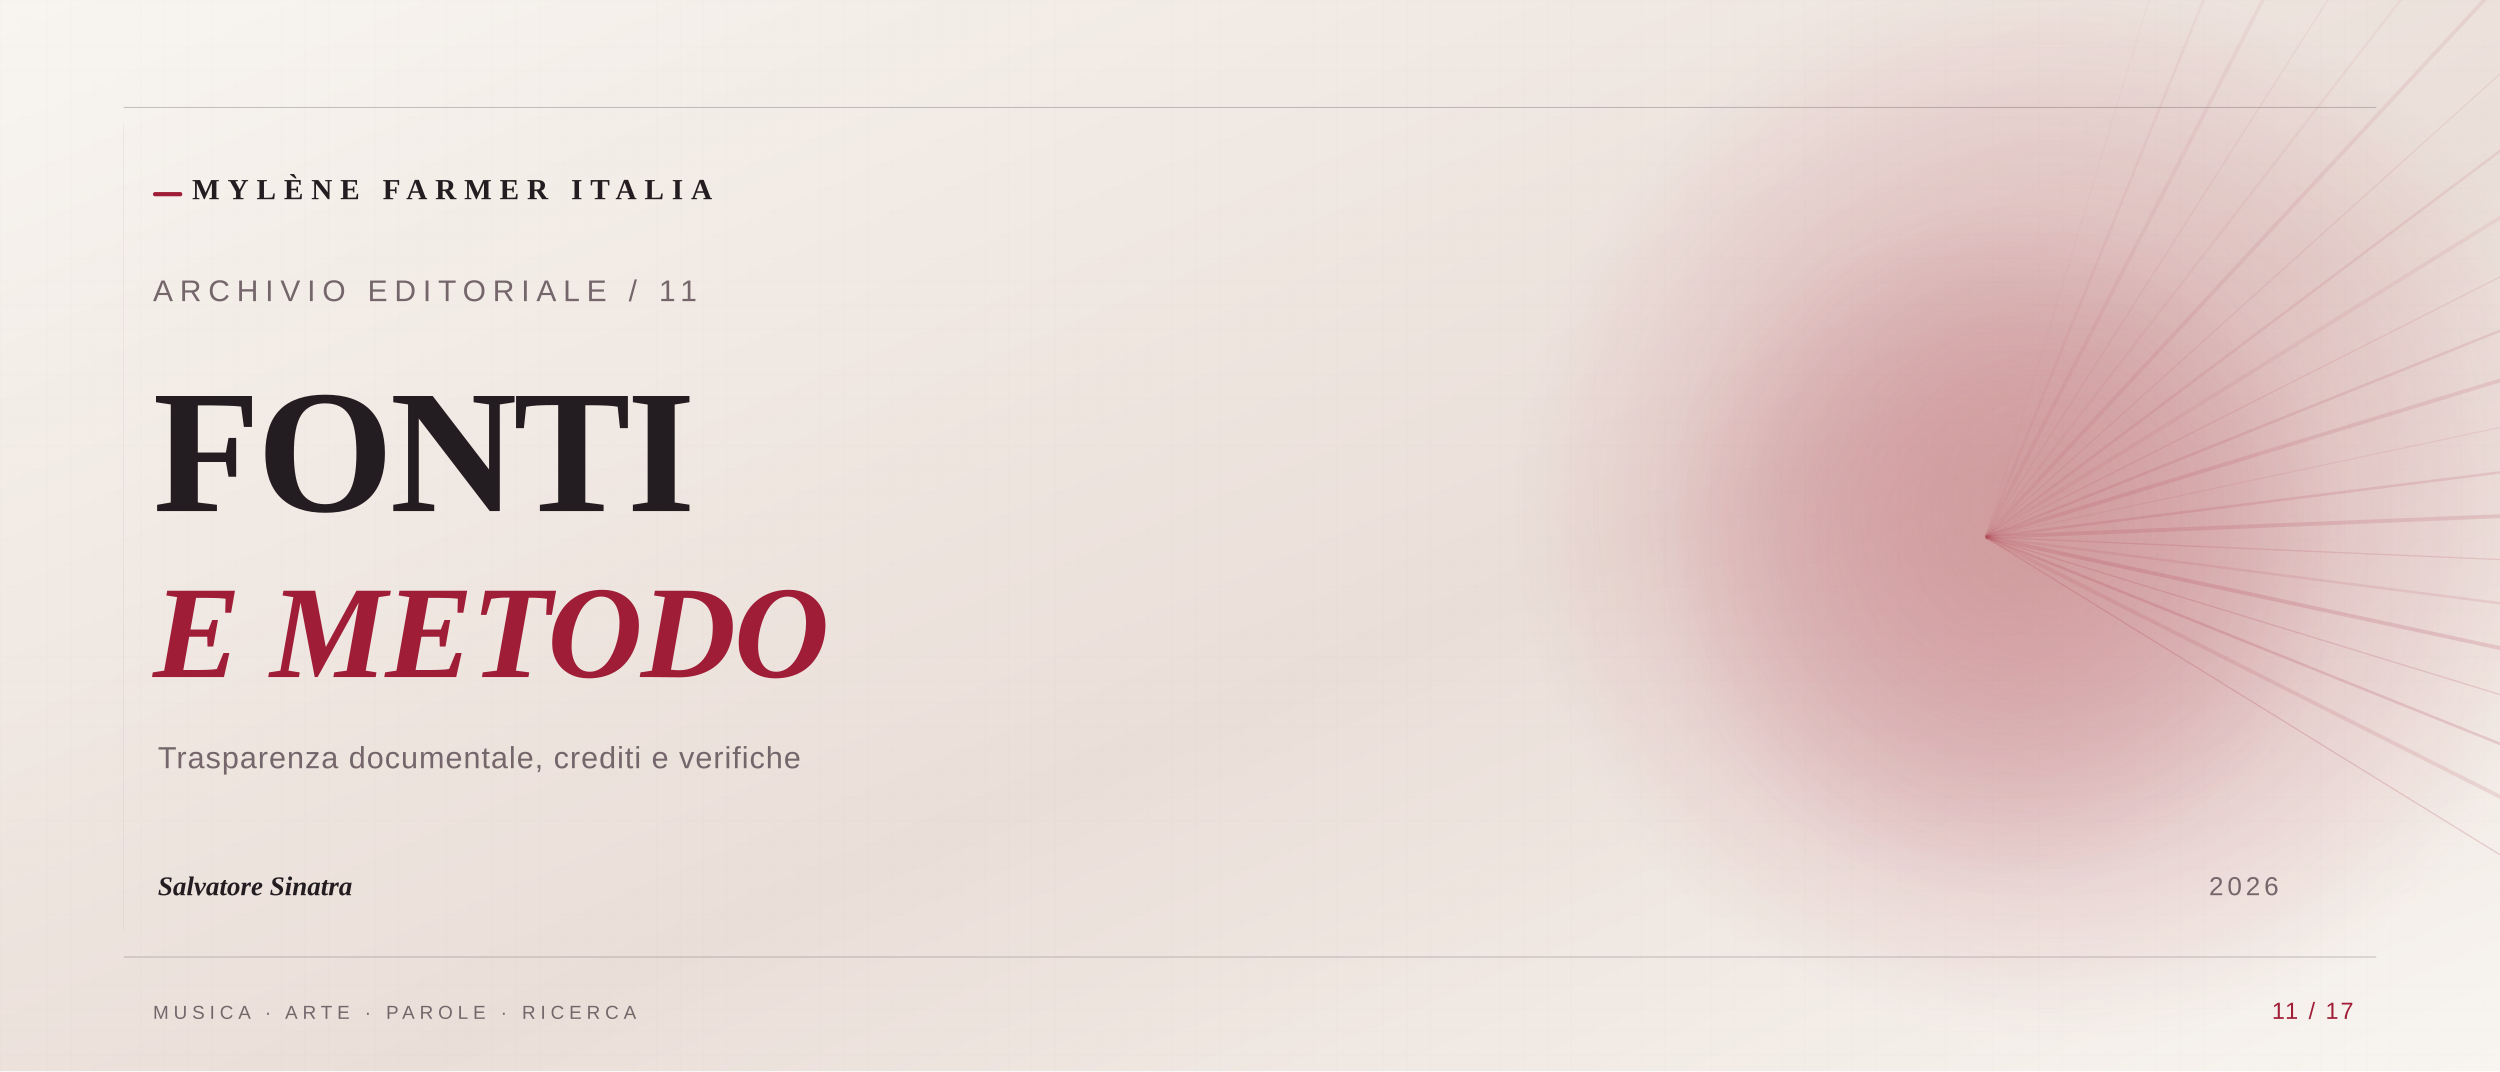
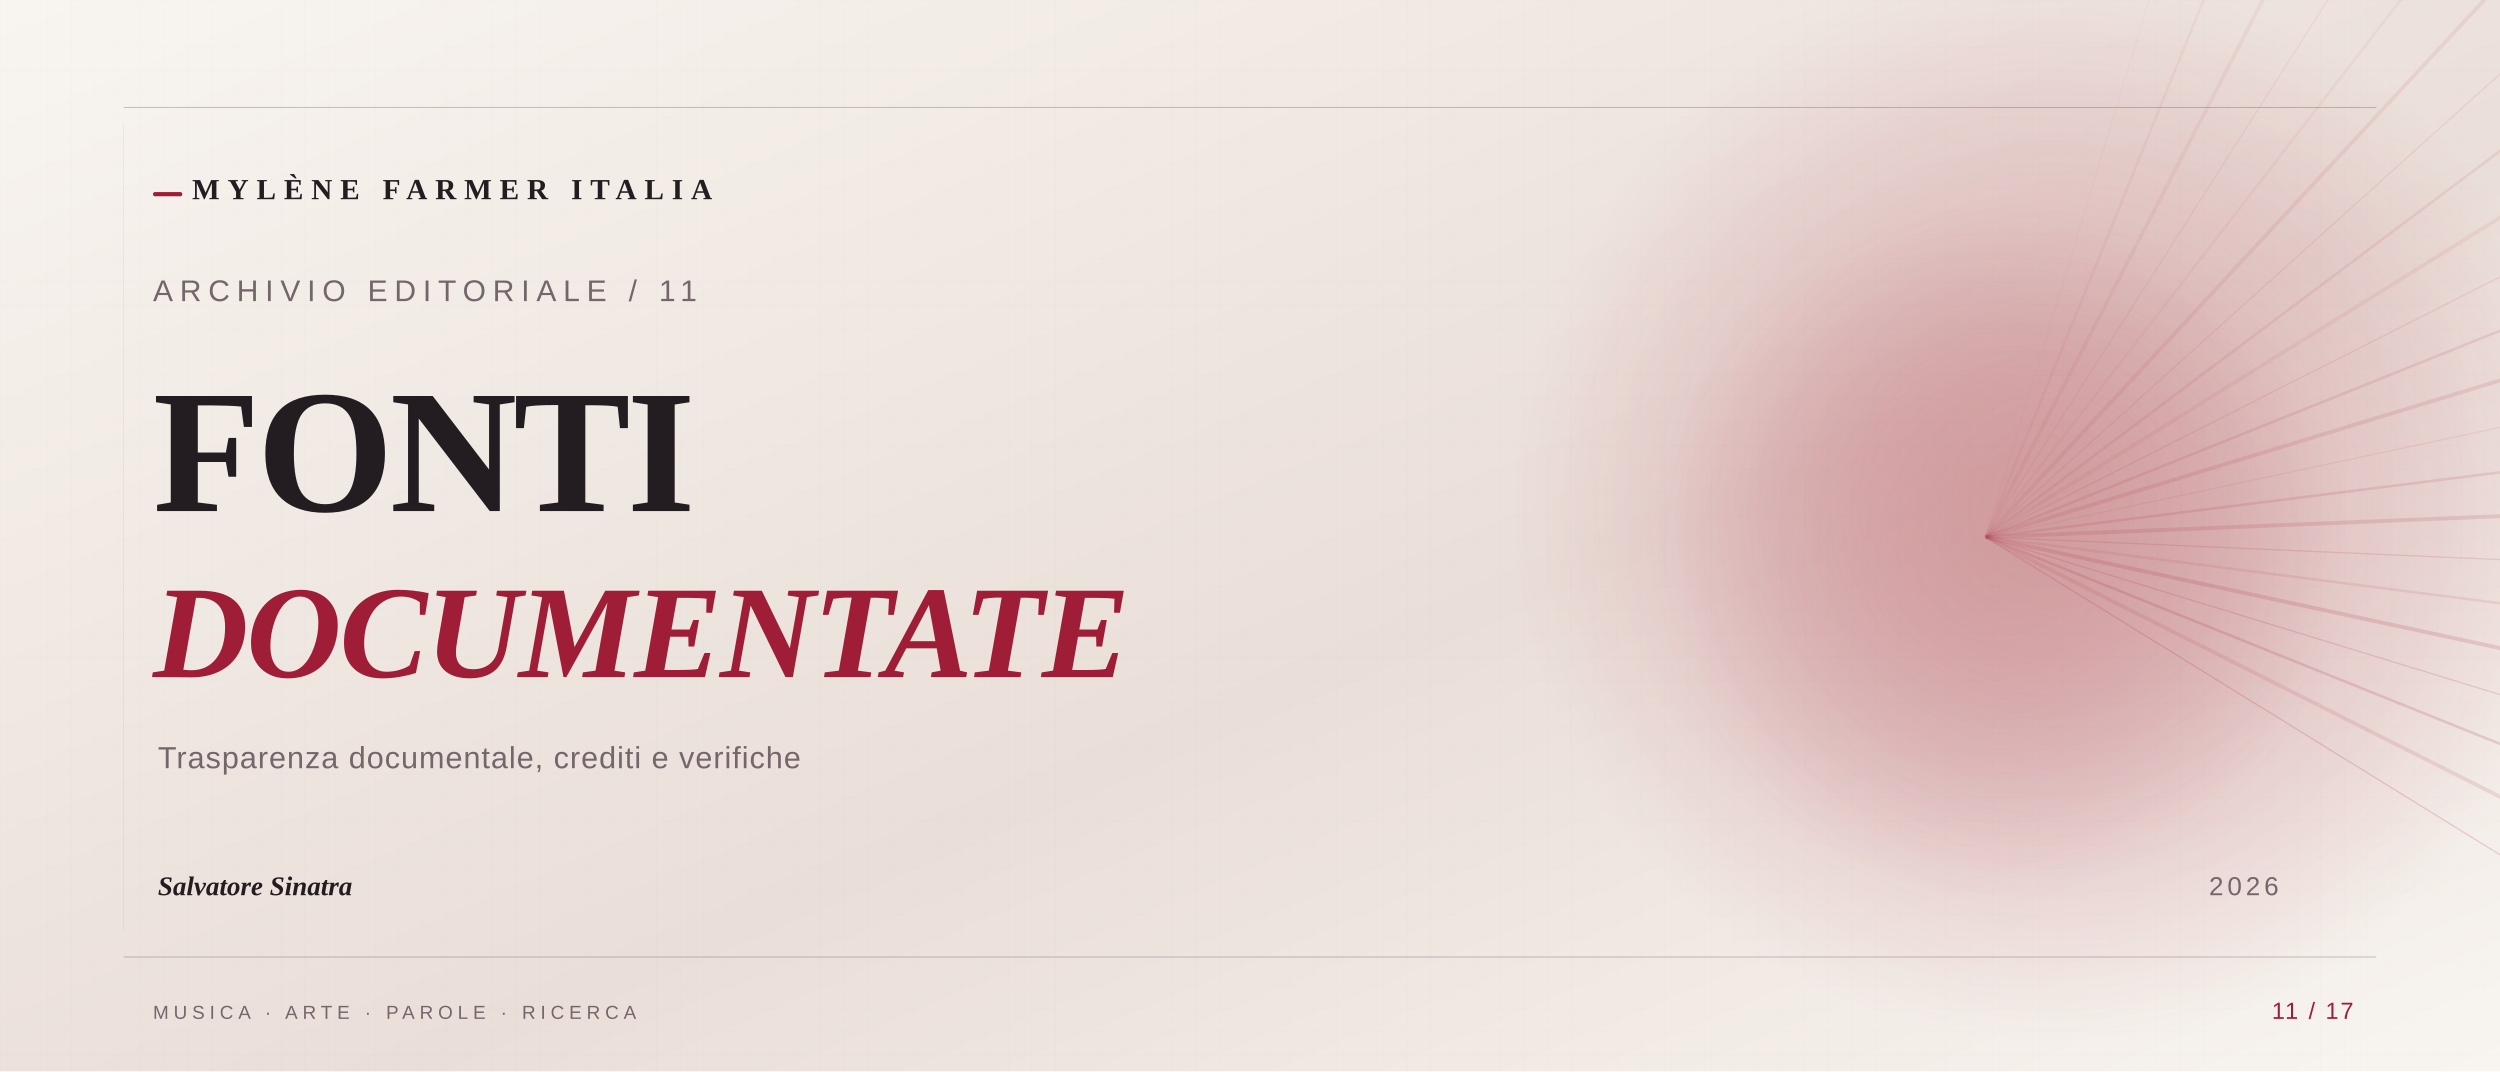
- <svg xmlns="http://www.w3.org/2000/svg" width="7680" height="3291" viewBox="0 0 7680 3291" role="img" aria-label="Banner editoriale FONTI E METODO — Mylène Farmer Italia">
+ <svg xmlns="http://www.w3.org/2000/svg" width="7680" height="3291" viewBox="0 0 7680 3291" role="img" aria-label="Banner editoriale FONTI DOCUMENTATE — Mylène Farmer Italia">
  <defs>
    <linearGradient id="base" x1="0" y1="0" x2="1" y2="1">
      <stop offset="0" stop-color="#f8f5f0" />
      <stop offset=".58" stop-color="#eaded8" />
      <stop offset="1" stop-color="#f8f5f0" />
    </linearGradient>
    <radialGradient id="orb" cx="50%" cy="50%" r="50%">
      <stop offset="0" stop-color="#b75c64" stop-opacity=".55" />
      <stop offset=".65" stop-color="#9f1d36" stop-opacity=".19" />
      <stop offset="1" stop-color="#9f1d36" stop-opacity="0" />
    </radialGradient>
    <linearGradient id="ribbon" x1="0" y1="0" x2="1" y2="1">
      <stop offset="0" stop-color="#9f1d36" stop-opacity="0" />
      <stop offset=".5" stop-color="#9f1d36" stop-opacity=".75" />
      <stop offset="1" stop-color="#b75c64" stop-opacity="0" />
    </linearGradient>
    <pattern id="micro" width="72" height="72" patternUnits="userSpaceOnUse">
      <path d="M72 0H0V72" fill="none" stroke="#231d21" stroke-width="1" opacity=".045" />
    </pattern>
  </defs>
  <rect width="7680" height="3291" fill="url(#base)" />
  <rect width="7680" height="3291" fill="url(#micro)" />
  <circle cx="6300" cy="1550" r="1660" fill="url(#orb)" opacity=".62" />
  <path d="M 6100 1650 L 7060 -1508" stroke="#b75c64" stroke-width="4" opacity="0.050" />
  <path d="M 6100 1650 L 7328 -1377" stroke="#9f1d36" stroke-width="8" opacity="0.056" />
  <path d="M 6100 1650 L 7585 -1228" stroke="#9f1d36" stroke-width="12" opacity="0.062" />
  <path d="M 6100 1650 L 7828 -1063" stroke="#9f1d36" stroke-width="4" opacity="0.068" />
  <path d="M 6100 1650 L 8056 -882" stroke="#b75c64" stroke-width="8" opacity="0.074" />
  <path d="M 6100 1650 L 8269 -687" stroke="#9f1d36" stroke-width="12" opacity="0.080" />
  <path d="M 6100 1650 L 8464 -479" stroke="#9f1d36" stroke-width="4" opacity="0.086" />
  <path d="M 6100 1650 L 8641 -258" stroke="#9f1d36" stroke-width="8" opacity="0.092" />
  <path d="M 6100 1650 L 8798 -26" stroke="#b75c64" stroke-width="12" opacity="0.098" />
  <path d="M 6100 1650 L 8935 216" stroke="#9f1d36" stroke-width="4" opacity="0.104" />
  <path d="M 6100 1650 L 9051 466" stroke="#9f1d36" stroke-width="8" opacity="0.110" />
  <path d="M 6100 1650 L 9146 722" stroke="#9f1d36" stroke-width="12" opacity="0.116" />
  <path d="M 6100 1650 L 9218 985" stroke="#b75c64" stroke-width="4" opacity="0.122" />
  <path d="M 6100 1650 L 9268 1251" stroke="#9f1d36" stroke-width="8" opacity="0.128" />
  <path d="M 6100 1650 L 9295 1520" stroke="#9f1d36" stroke-width="12" opacity="0.134" />
  <path d="M 6100 1650 L 9299 1790" stroke="#9f1d36" stroke-width="4" opacity="0.140" />
  <path d="M 6100 1650 L 9280 2059" stroke="#b75c64" stroke-width="8" opacity="0.146" />
  <path d="M 6100 1650 L 9237 2327" stroke="#9f1d36" stroke-width="12" opacity="0.152" />
  <path d="M 6100 1650 L 9173 2591" stroke="#9f1d36" stroke-width="4" opacity="0.158" />
  <path d="M 6100 1650 L 9085 2850" stroke="#9f1d36" stroke-width="8" opacity="0.164" />
  <path d="M 6100 1650 L 8976 3102" stroke="#b75c64" stroke-width="12" opacity="0.170" />
  <path d="M 6100 1650 L 8846 3346" stroke="#9f1d36" stroke-width="4" opacity="0.176" />
  <ellipse cx="6150" cy="1690" rx="1060" ry="1060" fill="url(#orb)" opacity=".5" />
  <path d="M 380 330 H 7300" stroke="#231d21" stroke-width="3" opacity=".26" />
  <path d="M 380 2940 H 7300" stroke="#231d21" stroke-width="3" opacity=".26" />
  <path d="M 380 380 V 2860" stroke="#231d21" stroke-width="2" opacity=".08" />
  <rect x="470" y="590" width="90" height="13" rx="6" fill="#9f1d36" />
  <text x="590" y="612" fill="#231d21" font-family="Times New Roman, Liberation Serif, serif" font-weight="700" font-size="90" letter-spacing="24">MYLÈNE FARMER ITALIA</text>
  <text x="470" y="925" fill="#74666b" font-family="Arial, Helvetica, sans-serif" font-size="92" letter-spacing="21">ARCHIVIO EDITORIALE  /  11</text>
  <text x="470" y="1570" fill="#231d21" font-family="Times New Roman, Liberation Serif, serif" font-weight="700" font-size="540" letter-spacing="-11">FONTI</text>
-   <text x="470" y="2080" fill="#9f1d36" font-family="Times New Roman, Liberation Serif, serif" font-weight="700" font-style="italic" font-size="405" letter-spacing="-6">E METODO</text>
+   <text x="470" y="2080" fill="#9f1d36" font-family="Times New Roman, Liberation Serif, serif" font-weight="700" font-style="italic" font-size="405" letter-spacing="-6">DOCUMENTATE</text>
  <text x="485" y="2360" fill="#74666b" font-family="Arial, Helvetica, sans-serif" font-size="94" letter-spacing="3">Trasparenza documentale, crediti e verifiche</text>
  <text x="485" y="2750" fill="#231d21" font-family="Times New Roman, Liberation Serif, serif" font-size="83" font-style="italic" font-weight="700">Salvatore Sinatra</text>
  <text x="7000" y="2750" text-anchor="end" fill="#74666b" font-family="Arial, Helvetica, sans-serif" font-size="80" letter-spacing="12">2026</text>
  <text x="470" y="3130" fill="#74666b" font-family="Arial, Helvetica, sans-serif" font-size="58" letter-spacing="15">MUSICA  ·  ARTE  ·  PAROLE  ·  RICERCA</text>
  <text x="7230" y="3130" text-anchor="end" fill="#9f1d36" font-family="Arial, Helvetica, sans-serif" font-size="72" letter-spacing="6">11 / 17</text>
</svg>
